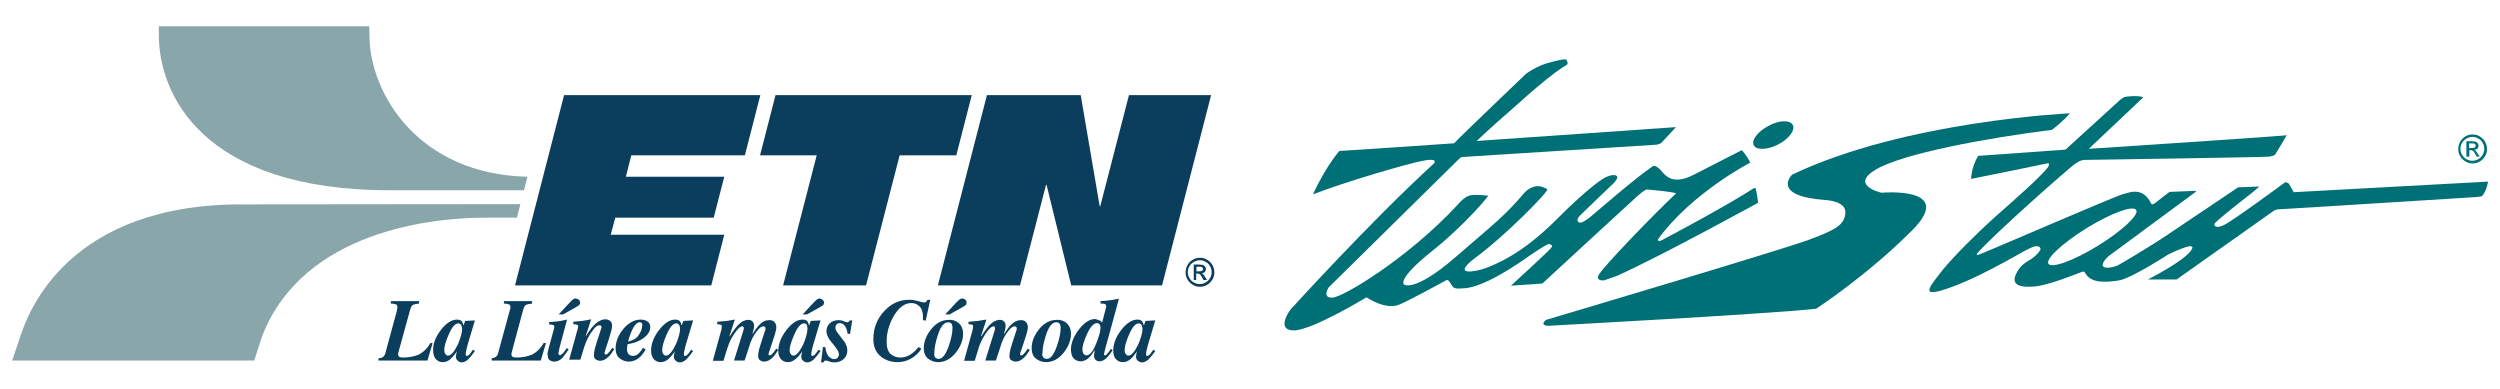
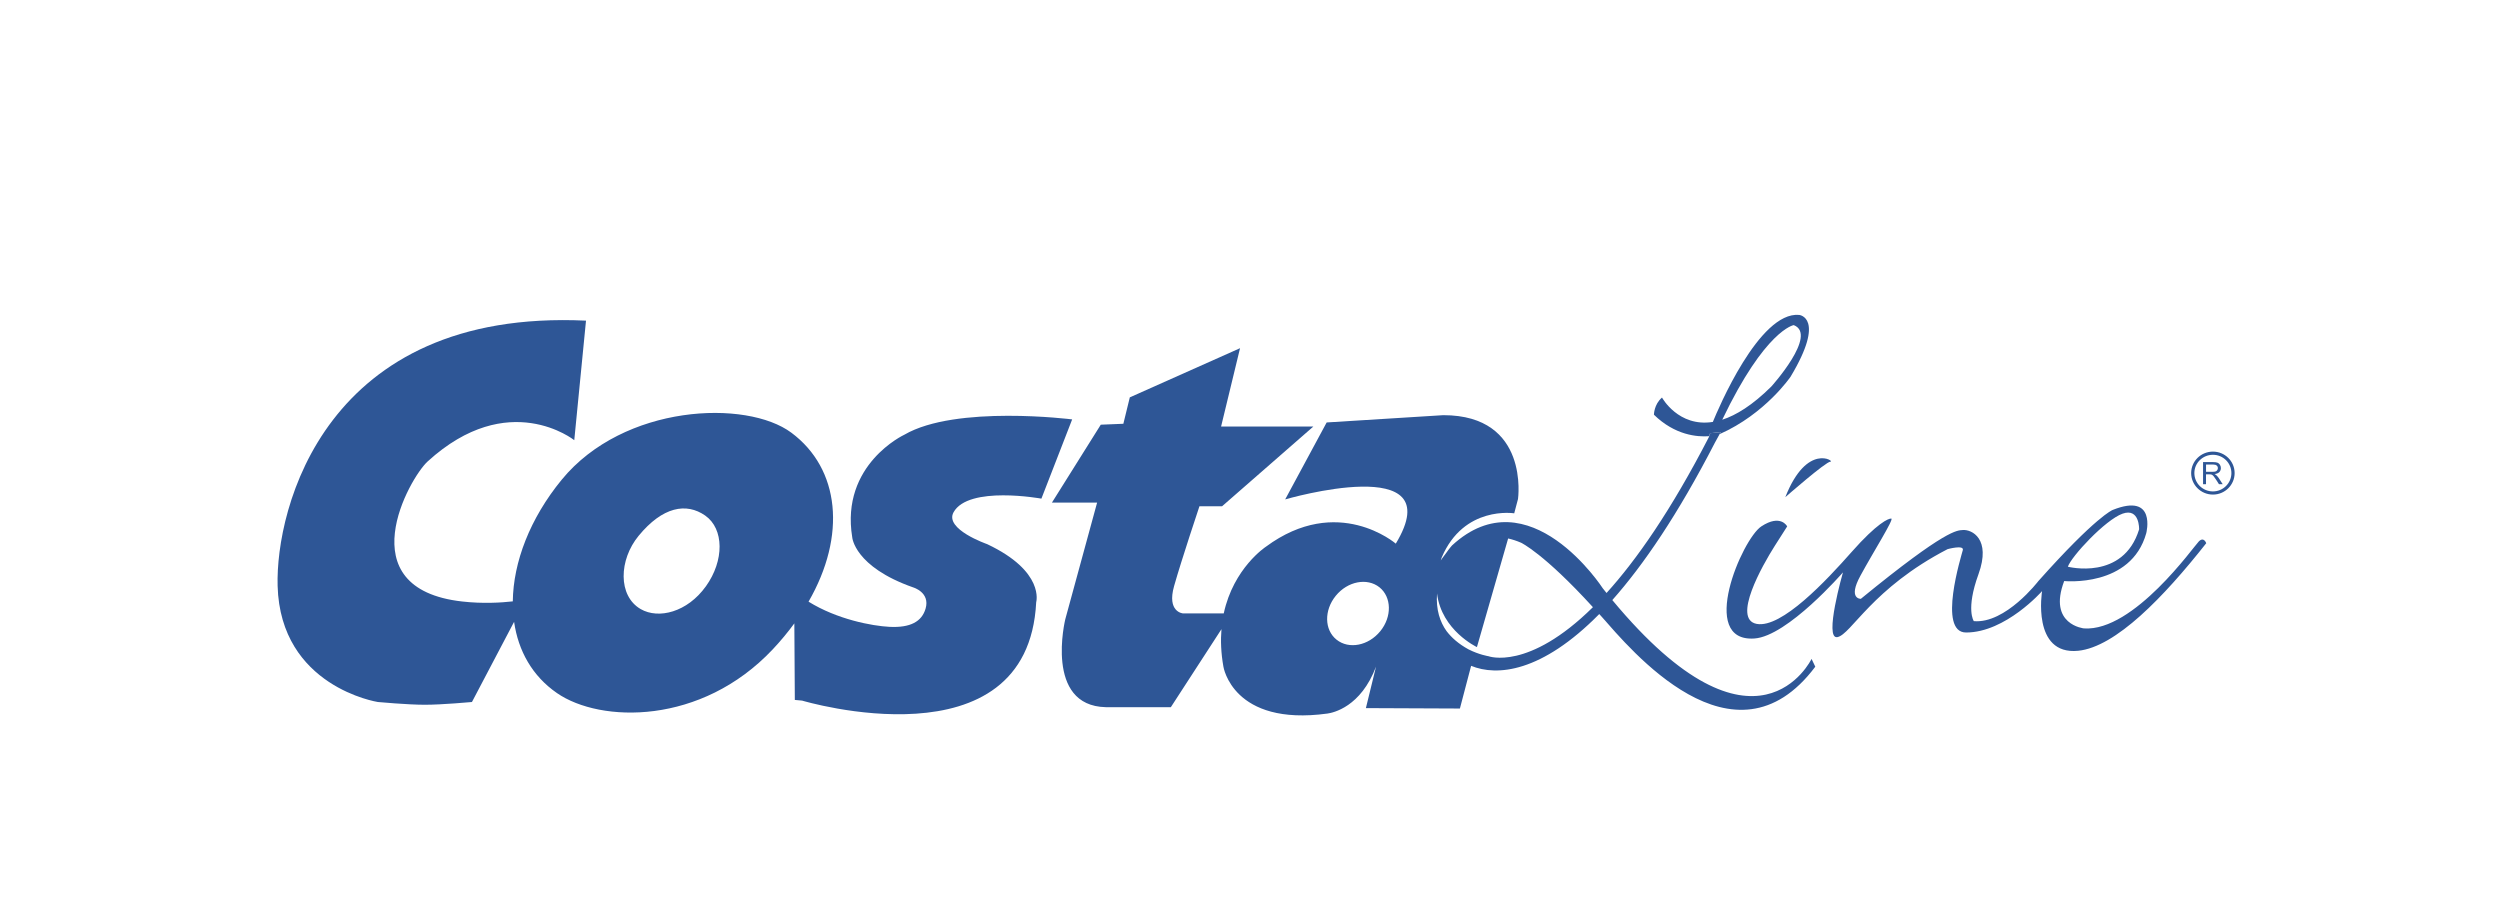
- <svg xmlns="http://www.w3.org/2000/svg" version="1.1" id="Capa_1" x="0px" y="0px" viewBox="0 0 922.3 143.4" style="enable-background:new 0 0 922.3 143.4;" xml:space="preserve">
-   <style type="text/css">
- 	.st0{fill-rule:evenodd;clip-rule:evenodd;fill:#0B3D5C;}
- 	.st1{fill:#0B3D5C;}
- 	.st2{fill:#89A6AB;}
- 	.st3{fill-rule:evenodd;clip-rule:evenodd;fill:#007077;}
- 	.st4{fill:#007077;}
- </style>
-   <g>
-     <g>
-       <path class="st0" d="M139.7,132.2c0.8-0.1,1.4-0.3,1.7-0.6c0.4-0.3,0.7-0.9,0.9-1.8l4-14.7c0.1-0.4,0.2-0.8,0.2-1    c0.1-0.3,0.1-0.5,0.1-0.8c0-0.6-0.2-0.9-0.5-1c-0.3-0.1-0.9-0.3-1.9-0.3v-0.9h10.4v0.9c-1.2,0.1-1.9,0.3-2.3,0.5    c-0.4,0.2-0.7,0.8-1,1.8l-4.3,15.6c0,0.2-0.1,0.3-0.1,0.5c0,0.2,0,0.3,0,0.5c0,0.4,0.2,0.6,0.5,0.8c0.3,0.1,0.8,0.2,1.3,0.2    c2.2,0,4.2-0.4,5.8-1.1c1.6-0.8,3.1-2.2,4.3-4.3l0.8,0.1l-1.9,6.4h-18.1V132.2z" />
-       <path class="st0" d="M170.2,120c-0.2-0.5-0.6-0.7-1.1-0.7c-1.2,0-2.4,1.4-3.6,4.2c-1.1,2.5-1.6,4.4-1.6,5.7c0,0.5,0.1,1,0.4,1.4    c0.3,0.4,0.6,0.6,1,0.6c1.1,0,2.3-1.4,3.7-4.3c1-2.4,1.5-4.3,1.5-5.8C170.4,120.6,170.3,120.3,170.2,120 M162.6,121.8    c2-2.6,4-3.9,6-3.9c0.8,0,1.4,0.2,1.8,0.7c0.2,0.3,0.4,0.8,0.6,1.5l0.6-1.7l3.6-0.2l-2.3,7.7c-0.3,1.1-0.6,1.9-0.7,2.5    c-0.3,1.1-0.4,1.9-0.4,2.4c0,0.2,0,0.3,0.1,0.4c0.1,0.1,0.2,0.1,0.3,0.1c0.2,0,0.4-0.1,0.6-0.2c0.2-0.1,0.4-0.4,0.6-0.6    c0.1-0.1,0.3-0.3,0.5-0.7c0.2-0.3,0.5-0.6,0.6-0.8l0.7,0.5c-0.9,1.3-1.7,2.3-2.5,3.1c-0.8,0.7-1.6,1.1-2.4,1.1    c-0.5,0-1-0.2-1.4-0.6c-0.5-0.4-0.7-0.9-0.7-1.6c0-0.3,0.1-1,0.4-2c0,0,0,0-0.1,0.2c-0.1,0.2-0.3,0.5-0.6,0.8    c-0.6,0.9-1.3,1.6-2,2.2c-0.8,0.6-1.6,0.9-2.6,0.9c-0.9,0-1.7-0.3-2.4-1c-0.7-0.7-1.1-1.8-1.1-3.3    C159.7,126.8,160.7,124.3,162.6,121.8" />
-       <path class="st0" d="M181.3,132.2c0.8-0.1,1.3-0.3,1.7-0.6c0.4-0.3,0.7-0.9,0.9-1.8l4-14.7c0.1-0.4,0.2-0.8,0.3-1    c0.1-0.3,0.1-0.5,0.1-0.8c0-0.6-0.2-0.9-0.5-1c-0.3-0.1-1-0.3-1.9-0.3v-0.9h10.4v0.9c-1.1,0.1-1.9,0.3-2.3,0.5    c-0.4,0.2-0.7,0.8-1,1.8l-4.2,15.6c0,0.2-0.1,0.3-0.1,0.5c0,0.2,0,0.3,0,0.5c0,0.4,0.2,0.6,0.5,0.8c0.3,0.1,0.8,0.2,1.3,0.2    c2.2,0,4.2-0.4,5.8-1.1c1.6-0.8,3.1-2.2,4.3-4.3l0.8,0.1l-1.9,6.4h-18.1V132.2z" />
-       <path class="st0" d="M202.1,129.8c0.1-0.3,0.2-0.8,0.3-1.3l2-7.3c0-0.1,0-0.2,0.1-0.3c0-0.1,0-0.2,0-0.2c0-0.4-0.1-0.7-0.4-0.8    c-0.3-0.1-0.8-0.2-1.5-0.2v-0.9c0.6,0,1.5-0.1,2.7-0.2c1.2-0.1,2-0.3,2.5-0.4l1.4-0.3l-2.5,9.3c-0.2,0.8-0.4,1.3-0.4,1.7    c-0.2,0.8-0.3,1.3-0.3,1.5c0,0.2,0.1,0.4,0.2,0.5c0.1,0.1,0.2,0.1,0.4,0.1c0.3,0,0.7-0.3,1.2-0.8c0.5-0.6,0.9-1.2,1.3-1.8l0.7,0.5    c-1.1,1.6-1.9,2.6-2.4,3.2c-0.9,0.9-1.9,1.3-3,1.3c-0.6,0-1.1-0.2-1.6-0.5c-0.5-0.4-0.7-0.9-0.7-1.7    C201.9,130.8,202,130.4,202.1,129.8 M213.6,110.6c0.3,0.3,0.4,0.7,0.4,1.1c0,0.3-0.1,0.6-0.3,0.8c-0.2,0.2-0.5,0.4-1,0.7l-5,2.8    h-1.6l4-4.3c0.6-0.7,1.2-1.2,1.5-1.4c0.2-0.1,0.5-0.2,0.7-0.2C212.9,110.2,213.3,110.4,213.6,110.6" />
-       <path class="st0" d="M209.9,133l2.9-10.5c0.1-0.4,0.2-0.8,0.3-1c0.1-0.5,0.2-0.8,0.2-1c0-0.4-0.1-0.6-0.4-0.7    c-0.2-0.1-0.7-0.2-1.4-0.2v-0.9c1.4-0.1,2.4-0.2,3.2-0.3c0.8-0.1,1.9-0.3,3.4-0.6l-2,6.1l0.1,0c0,0.1,0.3-0.4,1-1.5    c0.7-1,1.4-1.9,2-2.5c0.6-0.6,1.3-1.2,2-1.5c0.7-0.4,1.4-0.6,2.1-0.6c0.7,0,1.3,0.2,1.8,0.6c0.5,0.4,0.7,1,0.7,1.9    c0,0.8-0.5,2.7-1.4,5.5c-1,2.8-1.4,4.3-1.4,4.5c0,0.2,0.1,0.3,0.2,0.4c0.1,0.1,0.2,0.1,0.4,0.1c0.3,0,0.7-0.4,1.3-1.1    c0.3-0.4,0.6-0.9,1-1.4l0.7,0.5c-0.8,1.3-1.5,2.3-2.1,2.8c-1,1-2,1.5-3.1,1.5c-0.6,0-1.1-0.2-1.6-0.5c-0.5-0.3-0.7-0.9-0.7-1.6    c0-0.5,0.1-1.2,0.3-2.1c0.2-0.9,0.5-1.8,0.8-2.8l1.6-4.9c0-0.1,0.1-0.2,0.1-0.3c0-0.1,0-0.2,0-0.3c0-0.2-0.1-0.4-0.3-0.5    c-0.2-0.1-0.3-0.1-0.5-0.1c-0.7,0-1.4,0.5-2.2,1.6c-0.8,1-1.5,2.1-2,3.1c-0.6,1.1-1,2.3-1.4,3.4c-0.4,1.2-0.8,2.7-1.4,4.6H209.9z" />
-       <path class="st0" d="M236.8,119.3c-0.1-0.3-0.4-0.4-0.8-0.4c-0.8,0-1.5,0.6-2.3,1.9c-0.7,1.2-1.4,3-2,5.2c1.9-0.4,3.2-1.2,4-2.5    c0.8-1.2,1.2-2.3,1.2-3.2C237,119.9,237,119.6,236.8,119.3 M230,121.3c2-2.3,4.1-3.4,6.4-3.4c1,0,1.9,0.3,2.5,0.7    c0.7,0.5,1,1.2,1,2.1c0,1.4-0.8,2.7-2.3,3.9c-1.6,1.2-3.6,2-6.1,2.4c-0.1,0.3-0.1,0.6-0.1,0.9c0,0.3-0.1,0.5-0.1,0.7    c0,0.7,0.1,1.2,0.3,1.6c0.3,0.7,1,1.1,2,1.1c0.8,0,1.6-0.4,2.3-1.2c0.4-0.4,0.9-1,1.3-1.8l1,0.6c-0.8,1.4-1.6,2.4-2.3,3    c-1.2,1-2.5,1.5-4,1.5c-1.2,0-2.2-0.4-3.3-1.2c-1-0.8-1.5-2.1-1.5-3.8C227.2,125.9,228.1,123.6,230,121.3" />
-       <path class="st0" d="M250.6,120c-0.2-0.5-0.6-0.7-1.1-0.7c-1.2,0-2.4,1.4-3.6,4.2c-1.1,2.5-1.6,4.4-1.6,5.7c0,0.5,0.1,1,0.4,1.4    c0.3,0.4,0.6,0.6,1,0.6c1.1,0,2.3-1.4,3.7-4.3c1-2.4,1.5-4.3,1.5-5.8C250.8,120.6,250.8,120.3,250.6,120 M243.1,121.8    c2-2.6,4-3.9,6-3.9c0.8,0,1.4,0.2,1.8,0.7c0.2,0.3,0.4,0.8,0.6,1.5l0.6-1.7l3.6-0.2l-2.3,7.7c-0.3,1.1-0.6,1.9-0.7,2.5    c-0.3,1.1-0.4,1.9-0.4,2.4c0,0.2,0,0.3,0.1,0.4c0.1,0.1,0.2,0.1,0.3,0.1c0.2,0,0.4-0.1,0.6-0.2c0.2-0.1,0.4-0.4,0.6-0.6    c0.1-0.1,0.3-0.3,0.5-0.7c0.3-0.3,0.5-0.6,0.6-0.8l0.7,0.5c-0.9,1.3-1.7,2.3-2.5,3.1c-0.8,0.7-1.6,1.1-2.4,1.1    c-0.5,0-1-0.2-1.5-0.6c-0.5-0.4-0.7-0.9-0.7-1.6c0-0.3,0.1-1,0.4-2c0,0,0,0-0.1,0.2c-0.1,0.2-0.3,0.5-0.6,0.8    c-0.6,0.9-1.3,1.6-2,2.2c-0.8,0.6-1.7,0.9-2.6,0.9c-0.9,0-1.7-0.3-2.4-1c-0.7-0.7-1.1-1.8-1.1-3.3    C240.2,126.8,241.2,124.3,243.1,121.8" />
-       <path class="st0" d="M263,133l2.9-10.5c0.2-0.6,0.3-1.1,0.3-1.3c0-0.3,0.1-0.5,0.1-0.7c0-0.3-0.1-0.6-0.3-0.7    c-0.2-0.1-0.7-0.1-1.4-0.2v-0.9c1.4-0.1,2.5-0.2,3.5-0.3c0.6-0.1,1.6-0.3,3-0.5l-2,6.1l0.1,0.1c1.4-2.2,2.5-3.6,3.2-4.3    c1.2-1.2,2.4-1.8,3.7-1.8c0.6,0,1.1,0.2,1.5,0.6c0.4,0.4,0.6,0.9,0.6,1.6c0,0.5-0.1,1.1-0.3,1.8c-0.1,0.4-0.2,0.9-0.4,1.4    c1.1-1.7,2-2.9,2.7-3.6c1.1-1.2,2.3-1.7,3.6-1.7c0.8,0,1.5,0.2,1.9,0.7c0.4,0.4,0.7,1.1,0.7,1.9c0,0.5-0.1,1.1-0.3,1.8    c0,0.1-0.1,0.5-0.3,1.1l-1.7,5.2c-0.1,0.4-0.3,0.7-0.4,1.1c-0.1,0.4-0.2,0.7-0.2,0.8c0,0.1,0.1,0.3,0.2,0.3    c0.1,0.1,0.2,0.1,0.4,0.1c0.3,0,0.7-0.4,1.3-1.1c0.3-0.4,0.6-0.9,1-1.4l0.7,0.5c-0.8,1.3-1.5,2.3-2.1,2.8c-1,1-2,1.5-3.1,1.5    c-0.5,0-1.1-0.2-1.5-0.5c-0.5-0.3-0.7-0.8-0.7-1.6c0-0.6,0.1-1.5,0.4-2.6c0.2-0.7,0.4-1.4,0.7-2.3l1.6-4.9c0-0.1,0-0.2,0-0.2    c0-0.1,0-0.2,0-0.2c0-0.2-0.1-0.4-0.2-0.5c-0.1-0.1-0.3-0.2-0.6-0.2c-0.7,0-1.5,0.6-2.3,1.7c-0.9,1.1-1.6,2.3-2.1,3.5    c-0.2,0.4-0.4,1-0.6,1.6c-0.2,0.6-0.8,2.6-1.9,5.8h-3.9l3.3-10.6c0.1-0.3,0.2-0.5,0.2-0.7c0.1-0.2,0.1-0.4,0.1-0.6    c0-0.3-0.1-0.5-0.2-0.6c-0.1-0.1-0.3-0.1-0.4-0.1c-0.5,0-1.2,0.5-2,1.5c-0.8,1-1.6,2.2-2.4,3.8c-0.4,0.8-0.8,2-1.3,3.5    c-0.3,0.9-0.7,2.2-1.2,3.9H263z" />
-       <path class="st0" d="M297.7,120c-0.2-0.5-0.6-0.7-1.1-0.7c-1.2,0-2.4,1.4-3.6,4.2c-1.1,2.5-1.7,4.4-1.7,5.7c0,0.5,0.1,1,0.4,1.4    c0.3,0.4,0.6,0.6,1,0.6c1.1,0,2.3-1.4,3.7-4.3c1-2.4,1.5-4.3,1.5-5.8C297.8,120.6,297.8,120.3,297.7,120 M290.1,121.8    c2-2.6,4-3.9,6-3.9c0.8,0,1.4,0.2,1.8,0.7c0.2,0.3,0.4,0.8,0.6,1.5l0.6-1.7l3.6-0.2l-2.3,7.7c-0.3,1.1-0.6,1.9-0.7,2.5    c-0.3,1.1-0.4,1.9-0.4,2.4c0,0.2,0,0.3,0.1,0.4c0.1,0.1,0.2,0.1,0.3,0.1c0.2,0,0.4-0.1,0.6-0.2c0.2-0.1,0.4-0.4,0.6-0.6    c0.1-0.1,0.3-0.3,0.5-0.7c0.3-0.3,0.5-0.6,0.6-0.8l0.7,0.5c-0.9,1.3-1.7,2.3-2.5,3.1c-0.8,0.7-1.6,1.1-2.4,1.1    c-0.5,0-1-0.2-1.5-0.6c-0.5-0.4-0.7-0.9-0.7-1.6c0-0.3,0.1-1,0.4-2c0,0,0,0-0.1,0.2c-0.1,0.2-0.3,0.5-0.6,0.8    c-0.6,0.9-1.3,1.6-2.1,2.2c-0.8,0.6-1.6,0.9-2.6,0.9c-0.9,0-1.7-0.3-2.4-1c-0.7-0.7-1.1-1.8-1.1-3.3    C287.2,126.8,288.2,124.3,290.1,121.8 M303.5,110.6c0.3,0.3,0.5,0.7,0.5,1.1c0,0.3-0.1,0.6-0.3,0.8c-0.2,0.2-0.5,0.4-1,0.7l-5,2.8    h-1.6l4-4.3c0.7-0.7,1.2-1.2,1.6-1.4c0.2-0.1,0.5-0.2,0.7-0.2C302.8,110.2,303.2,110.4,303.5,110.6" />
-       <path class="st0" d="M303.6,128l0.9,0.1c0.2,1.6,0.6,2.7,1.2,3.4c0.7,0.6,1.3,1,2,1c0.6,0,1-0.2,1.3-0.5c0.3-0.4,0.5-0.8,0.5-1.2    c0-0.4-0.1-0.9-0.4-1.4c-0.3-0.5-0.6-1-1-1.5l-1.2-1.5c-0.5-0.6-1-1.2-1.4-2c-0.4-0.8-0.6-1.5-0.6-2.3c0-1.1,0.4-2,1.2-2.8    c0.8-0.8,1.9-1.2,3.3-1.2c0.6,0,1.2,0.1,1.8,0.4c0.6,0.2,1.1,0.4,1.3,0.4c0.3,0,0.5-0.1,0.6-0.2c0.1-0.1,0.3-0.3,0.4-0.5h0.9    l-0.8,5l-0.9-0.1c-0.2-1.4-0.6-2.4-1.1-3c-0.5-0.6-1.1-0.9-1.7-0.9c-0.6,0-1.1,0.2-1.3,0.5c-0.3,0.4-0.4,0.8-0.4,1.2    c0,0.4,0.1,0.8,0.3,1.1c0.2,0.4,0.6,0.9,1.2,1.7l1.6,2.1c0.4,0.4,0.7,1,0.9,1.6c0.3,0.6,0.4,1.3,0.4,1.9c0,1.3-0.5,2.4-1.4,3.2    c-0.9,0.8-2.1,1.2-3.5,1.2c-0.6,0-1.2-0.1-1.8-0.4c-0.7-0.2-1-0.3-1.2-0.3c-0.3,0-0.5,0.1-0.6,0.2c-0.1,0.1-0.2,0.3-0.3,0.5h-0.9    L303.6,128z" />
-       <path class="st0" d="M338.7,111.1c1.2,0.3,1.9,0.5,2.2,0.5c0.3,0,0.6-0.1,0.8-0.3c0.2-0.2,0.3-0.4,0.5-0.7h1l-1.7,7.7l-1-0.2    c0-0.5,0-0.7,0-0.8c0-0.1,0-0.2,0-0.4c0-1.7-0.4-3-1.2-3.8c-0.8-0.8-1.8-1.3-3.1-1.3c-2.5,0-4.7,1.7-6.6,5c-1.7,3-2.5,6.1-2.5,9.2    c0,2.3,0.5,3.8,1.6,4.7c1,0.8,2.2,1.2,3.4,1.2c1.6,0,3.1-0.5,4.5-1.6c0.8-0.6,1.5-1.3,2.3-2.3l1,0.7c-1.1,1.7-2.5,2.9-4,3.7    c-1.5,0.8-3.1,1.2-4.7,1.2c-2.6,0-4.8-0.8-6.5-2.3c-1.7-1.5-2.5-3.6-2.5-6.2c0-3.9,1.3-7.4,3.9-10.2c2.6-2.9,5.7-4.3,9.3-4.3    C336.4,110.6,337.5,110.7,338.7,111.1" />
-       <path class="st0" d="M353,118.7c1.5,0.9,2.3,2.4,2.3,4.5c0,2.3-0.9,4.6-2.6,6.8c-1.9,2.4-4.1,3.6-6.6,3.6c-1.3,0-2.5-0.4-3.6-1.2    c-1.1-0.8-1.7-2.1-1.7-4c0-2.3,0.9-4.6,2.6-6.8c1.9-2.4,4.1-3.6,6.7-3.6C351.1,117.9,352.1,118.2,353,118.7 M344.8,131.5    c0.3,0.6,0.8,0.9,1.5,0.9c1.4,0,2.6-1.6,3.7-4.7c0.9-2.6,1.4-4.9,1.4-6.8c0-0.5-0.1-0.9-0.2-1.2c-0.2-0.5-0.7-0.8-1.4-0.8    c-1.6,0-2.9,1.7-3.9,5c-0.8,2.5-1.2,4.6-1.2,6.3C344.6,130.8,344.7,131.2,344.8,131.5 M356.2,110.6c0.3,0.3,0.4,0.7,0.4,1.1    c0,0.3-0.1,0.6-0.3,0.8c-0.2,0.2-0.5,0.4-1,0.7l-5,2.8h-1.6l4-4.3c0.7-0.7,1.2-1.2,1.6-1.4c0.2-0.1,0.5-0.2,0.7-0.2    C355.6,110.2,355.9,110.4,356.2,110.6" />
-       <path class="st0" d="M355.7,133l2.9-10.5c0.2-0.6,0.3-1.1,0.3-1.3c0-0.3,0.1-0.5,0.1-0.7c0-0.3-0.1-0.6-0.3-0.7    c-0.2-0.1-0.7-0.1-1.4-0.2v-0.9c1.4-0.1,2.5-0.2,3.5-0.3c0.6-0.1,1.6-0.3,3.1-0.5l-2,6.1l0.1,0.1c1.4-2.2,2.5-3.6,3.2-4.3    c1.2-1.2,2.4-1.8,3.7-1.8c0.6,0,1.1,0.2,1.5,0.6c0.4,0.4,0.6,0.9,0.6,1.6c0,0.5-0.1,1.1-0.3,1.8c-0.1,0.4-0.3,0.9-0.4,1.4    c1.1-1.7,2-2.9,2.7-3.6c1.2-1.2,2.4-1.7,3.6-1.7c0.8,0,1.5,0.2,1.9,0.7c0.4,0.4,0.7,1.1,0.7,1.9c0,0.5-0.1,1.1-0.3,1.8    c0,0.1-0.1,0.5-0.3,1.1l-1.7,5.2c-0.1,0.4-0.3,0.7-0.4,1.1c-0.1,0.4-0.2,0.7-0.2,0.8c0,0.1,0.1,0.3,0.2,0.3    c0.1,0.1,0.2,0.1,0.4,0.1c0.3,0,0.7-0.4,1.3-1.1c0.3-0.4,0.6-0.9,1-1.4l0.7,0.5c-0.8,1.3-1.5,2.3-2.1,2.8c-1,1-2,1.5-3.1,1.5    c-0.5,0-1.1-0.2-1.6-0.5c-0.5-0.3-0.7-0.8-0.7-1.6c0-0.6,0.1-1.5,0.4-2.6c0.2-0.7,0.4-1.4,0.7-2.3l1.6-4.9c0-0.1,0-0.2,0-0.2    c0-0.1,0-0.2,0-0.2c0-0.2-0.1-0.4-0.2-0.5c-0.1-0.1-0.3-0.2-0.6-0.2c-0.7,0-1.5,0.6-2.3,1.7c-0.9,1.1-1.6,2.3-2.1,3.5    c-0.2,0.4-0.4,1-0.6,1.6c-0.2,0.6-0.8,2.6-1.9,5.8h-3.9l3.3-10.6c0.1-0.3,0.2-0.5,0.2-0.7c0.1-0.2,0.1-0.4,0.1-0.6    c0-0.3-0.1-0.5-0.2-0.6c-0.1-0.1-0.3-0.1-0.4-0.1c-0.5,0-1.2,0.5-2,1.5c-0.8,1-1.6,2.2-2.4,3.8c-0.4,0.8-0.9,2-1.3,3.5    c-0.3,0.9-0.7,2.2-1.2,3.9H355.7z" />
-       <path class="st0" d="M392.8,118.7c1.5,0.9,2.3,2.4,2.3,4.5c0,2.3-0.9,4.6-2.6,6.8c-1.9,2.4-4.1,3.6-6.6,3.6    c-1.3,0-2.5-0.4-3.6-1.2c-1.1-0.8-1.7-2.1-1.7-4c0-2.3,0.9-4.6,2.6-6.8c1.9-2.4,4.2-3.6,6.7-3.6    C390.9,117.9,391.9,118.2,392.8,118.7 M384.7,131.5c0.3,0.6,0.8,0.9,1.5,0.9c1.4,0,2.6-1.6,3.7-4.7c0.9-2.6,1.4-4.9,1.4-6.8    c0-0.5-0.1-0.9-0.2-1.2c-0.3-0.5-0.7-0.8-1.4-0.8c-1.6,0-2.9,1.7-3.9,5c-0.8,2.5-1.2,4.6-1.2,6.3    C384.4,130.8,384.5,131.2,384.7,131.5" />
-       <path class="st0" d="M399.8,130.6c0.3,0.3,0.6,0.5,1,0.5c1.3,0,2.5-1.5,3.7-4.6c1-2.5,1.5-4.4,1.5-5.6c0-0.4-0.1-0.7-0.2-1    c-0.2-0.5-0.6-0.7-1.1-0.7c-1.2,0-2.5,1.4-3.7,4.1c-1.1,2.4-1.7,4.4-1.7,5.8C399.4,129.7,399.5,130.2,399.8,130.6 M405.8,118.3    c0.3,0.1,0.5,0.4,0.8,0.7l1.4-5.4c0-0.1,0.1-0.2,0.1-0.3c0-0.1,0-0.2,0-0.3c0-0.4-0.1-0.6-0.4-0.8c-0.2-0.1-0.6-0.2-1-0.2h-0.7    v-0.9l1.4-0.1c1.1-0.1,2-0.2,2.5-0.3c0.6-0.1,1.6-0.3,2.9-0.5l-3.6,13.2c-0.3,1-0.7,2.5-1.2,4.3c-0.5,1.8-0.7,2.8-0.7,3    c0,0.2,0,0.3,0.1,0.3c0.1,0.1,0.2,0.1,0.3,0.1c0.3,0,0.6-0.3,1-0.8c0.4-0.5,0.8-1.1,1.1-1.6l0.7,0.5c-0.9,1.3-1.6,2.2-2.1,2.7    c-1,1-1.9,1.4-2.8,1.4c-0.5,0-0.9-0.1-1.2-0.4c-0.5-0.3-0.8-0.9-0.8-1.8c0-0.1,0-0.4,0.1-0.7c0.1-0.4,0.1-0.8,0.2-1.3    c-0.8,1.3-1.5,2.2-2,2.7c-1,1-2.1,1.5-3.3,1.5c-1,0-1.8-0.4-2.5-1.1c-0.7-0.7-1-1.9-1-3.3c0-2.3,1-4.8,2.9-7.3c2-2.6,4-3.9,6-3.9    C404.8,117.9,405.3,118,405.8,118.3" />
-       <path class="st0" d="M421.2,120c-0.2-0.5-0.6-0.7-1.1-0.7c-1.2,0-2.4,1.4-3.6,4.2c-1.1,2.5-1.6,4.4-1.6,5.7c0,0.5,0.1,1,0.4,1.4    c0.3,0.4,0.6,0.6,1,0.6c1.1,0,2.3-1.4,3.7-4.3c1-2.4,1.5-4.3,1.5-5.8C421.3,120.6,421.3,120.3,421.2,120 M413.6,121.8    c2-2.6,4-3.9,6-3.9c0.8,0,1.4,0.2,1.8,0.7c0.2,0.3,0.4,0.8,0.6,1.5l0.6-1.7l3.6-0.2l-2.3,7.7c-0.3,1.1-0.6,1.9-0.7,2.5    c-0.3,1.1-0.4,1.9-0.4,2.4c0,0.2,0,0.3,0.1,0.4c0.1,0.1,0.2,0.1,0.3,0.1c0.2,0,0.4-0.1,0.6-0.2c0.2-0.1,0.4-0.4,0.6-0.6    c0.1-0.1,0.3-0.3,0.5-0.7c0.3-0.3,0.5-0.6,0.6-0.8l0.7,0.5c-0.9,1.3-1.7,2.3-2.5,3.1c-0.8,0.7-1.6,1.1-2.4,1.1    c-0.5,0-1-0.2-1.5-0.6c-0.5-0.4-0.7-0.9-0.7-1.6c0-0.3,0.1-1,0.4-2c0,0,0,0-0.1,0.2c-0.1,0.2-0.3,0.5-0.6,0.8    c-0.6,0.9-1.2,1.6-2,2.2c-0.8,0.6-1.6,0.9-2.6,0.9c-0.9,0-1.7-0.3-2.4-1c-0.8-0.7-1.1-1.8-1.1-3.3    C410.7,126.8,411.7,124.3,413.6,121.8" />
-       <polygon class="st1" points="208.1,35.1 280.5,35.1 274.8,57.3 232.9,57.3 230.9,65.2 267.2,65.2 263.3,80.3 227,80.3 225.3,86.6     267.2,86.6 262.4,105.3 190,105.3   " />
-       <polygon class="st1" points="301.3,57.3 280.4,57.3 286.1,35.1 358.5,35.1 352.8,57.3 331.9,57.3 319.5,105.3 288.9,105.3   " />
-       <polygon class="st1" points="364.1,35.1 398.7,35.1 405.7,76.1 405.9,76.1 416.5,35.1 446.8,35.1 428.7,105.3 395.2,105.3     386.1,68.2 385.9,68.2 376.3,105.3 346,105.3   " />
-       <path class="st2" d="M192,75.3l-1.3,5l-10.4,0c-20.9-0.2-68.1,4.9-83.4,43.2c-0.5,1.4-2.8,8.5-3.1,9.5l-89.3,0    c0.1-0.2,3.1-9.3,3.2-9.5c2.8-8.1,17.3-48.8,83.2-48.1L192,75.3z" />
-       <path class="st2" d="M58.6,9.7l77.6,0c0-0.1,0.1,2.5,0.1,3.4c0.1,21.5,18.1,51.2,58.3,52.1l-1.3,5H144c-70.2,0-85.3-36.2-85.4-57    C58.6,13.1,58.6,11.8,58.6,9.7" />
-       <path class="st1" d="M442.7,95.1c0.9,0,1.8,0.2,2.6,0.7c0.8,0.5,1.5,1.1,2,2c0.5,0.9,0.7,1.7,0.7,2.7c0,0.9-0.2,1.8-0.7,2.6    c-0.5,0.8-1.1,1.5-2,2c-0.8,0.5-1.7,0.7-2.6,0.7c-0.9,0-1.8-0.2-2.6-0.7c-0.8-0.5-1.5-1.1-2-2c-0.5-0.8-0.7-1.7-0.7-2.6    c0-0.9,0.2-1.8,0.7-2.7c0.5-0.9,1.1-1.5,2-2C440.9,95.3,441.8,95.1,442.7,95.1 M442.7,96c-0.7,0-1.5,0.2-2.2,0.6    c-0.7,0.4-1.3,0.9-1.7,1.6c-0.4,0.7-0.6,1.5-0.6,2.2c0,0.8,0.2,1.5,0.6,2.2c0.4,0.7,0.9,1.2,1.6,1.6c0.7,0.4,1.4,0.6,2.2,0.6    c0.8,0,1.5-0.2,2.2-0.6c0.7-0.4,1.2-0.9,1.6-1.6c0.4-0.7,0.6-1.4,0.6-2.2c0-0.8-0.2-1.5-0.6-2.2s-0.9-1.3-1.7-1.6    C444.2,96.2,443.4,96,442.7,96 M440.4,103.3v-5.7h2c0.7,0,1.2,0.1,1.5,0.2c0.3,0.1,0.5,0.3,0.7,0.6s0.3,0.5,0.3,0.8    c0,0.4-0.1,0.8-0.4,1.1c-0.3,0.3-0.7,0.5-1.2,0.5c0.2,0.1,0.4,0.2,0.5,0.3c0.2,0.2,0.5,0.6,0.8,1.1l0.7,1.1H444l-0.5-0.9    c-0.4-0.7-0.7-1.2-1-1.3c-0.2-0.1-0.4-0.2-0.7-0.2h-0.5v2.4H440.4z M441.3,100.1h1.1c0.5,0,0.9-0.1,1.1-0.2    c0.2-0.2,0.3-0.4,0.3-0.6c0-0.2,0-0.3-0.1-0.5c-0.1-0.1-0.2-0.2-0.4-0.3c-0.2-0.1-0.5-0.1-0.9-0.1h-1V100.1z" />
-     </g>
-     <g>
-       <g>
-         <path class="st3" d="M544.8,52l73.5-5.1l-5.3,5.7c0,0-0.6,0.7-2.2,0.8c-1.6,0.1-71,4.5-71,4.5s-0.4-0.2-1.3,0.5L490.2,106     c0,0-2.7,4,1.4,3.8c4-0.2,27.9-14.6,46-34.1c0,0,2.4-3,4.6-3.6c2.1-0.5,6.9,0.1,6.9,0.1s-7.8,10.1-21,20.6     c-13.1,10.5-10.1,12.2-10.1,12.2s3.9,2.9,18.8-10c14.9-12.9,18.2-15.2,25.5-23.8c0,0,2.7-3.2,6.2-2.4c0,0,1.4,0.4,2.3,1     c0.9,0.6-15.7,17.3-26,24.9c-10.3,7.6,0,5.5,3.6,4.1c3.5-1.4,12.9-4.9,25.8-17.8c12.9-12.9,17.6-15.3,17.6-15.3s2.9-1.7,4.5-0.9     c1.5,0.9-2.3,4-2.3,4l-11.2,10.8c0,0-1.4,1.5-0.6,2.2c0.7,0.7,1.7,0.4,4.3-1.6c2.6-2.1,16-13.9,23-18.7c0,0,0.7-1,2.6,0.7     c1.9,1.7,4,6.8,12.9,2.2c8.9-4.6,17.6-9,17.6-9s1.8,1.9,3.1,4.6c0,0-21.4,11-34,28.2c0,0-0.4,1.3,1.4,0.4     c1.8-0.9,25.2-13.4,33.8-19.1c0,0,0.7-0.4,0.9,0.3c0.2,0.7,0.8,4.6,0.8,5c0,0-34.9,19.2-51.9,26.9l-4.8,1.7c0,0-3.1,0.5-2.2-1.8     c0.9-2.3,20.3-22.5,28.6-30.2c0,0,0.5-0.5-10.7-1.5c0,0-0.7-0.1-3.6,2.5c-2.9,2.6-35,32.2-35,32.2l-11.6,0.8     c0,0,13.3-12.1,14.8-13.9c0,0,1.3-1.2-1-1.5c0,0-2.1,1-6.6,4.1c-4.5,3.2-17.9,12.6-25.6,12.3c0,0-2.3,0.4-3.1-0.7     c-0.8-1.1-1.5-2.7-2.2-2.4c0,0-13.3,7.3-17.3,9c-4,1.7-8.7-0.4-12.3-2.6c0,0-20.3,12.3-26.9,12.2c-6.7-0.1-1.2-7.6-1.2-7.6     s29.3-32.3,53-54c0,0,1.9-2-3.5-1.1c-5.5,0.9-29.9,8.1-41.1,12.5c0,0,4-9.2,9.7-16c0,0,36.9-2.4,41.8-2.8c0,0,0.4,0.3,1.3-0.8     c0.9-1.1,25.7-24.8,25.7-24.8s4.2-3.3,9.8-4.5c0,0,4.7-1.3,5.1-0.8c0.5,0.5,0.8,1.6,0.1,2c-0.7,0.4-5.4,3-18,14.4     C547.1,49.6,544.8,52,544.8,52" />
-         <path class="st3" d="M661.4,46.1c1,1.9-1.5,5.2-5.4,7.2c-4,2-8,2.2-9,0.3c-1-1.9,1.5-5.1,5.5-7.2     C656.3,44.3,660.4,44.2,661.4,46.1" />
-         <path class="st3" d="M571,120.2c0,0,80.6-4.3,99-6.3c0,0,19-12.4,35.4-28.9c16.4-16.4-11.3-13.9-11.3-13.9s-12-2.7-2-8.6     c10-5.9,41-11.6,64.9-14.6c0,0,4.3-3.2,6.6-6.1c0,0-60.8,2.8-102.4,22.6c0,0-8.3,7.9,12.3,9.4c0,0,7.6,0.3,7.3,4.7     c-0.3,4.4-3.4,6.2-13.3,9.9c-9.9,3.7-97.1,29.6-97.1,29.6S567.8,119.9,571,120.2" />
-         <path class="st4" d="M846.2,70.9c0,0-1.4-2.5-1.7-3c-0.3-0.5-1.4-0.7-1.4-0.7S823.7,81.5,820.5,83c-3.1,1.5-3.8,0.2-3.5-0.5     c0.3-0.7,8.5-7.3,11.8-9.8c3.3-2.5,4.7-3.9,4.7-3.9c-1.4,0.1-7.8,0.3-7.8,0.3s-19,12.8-25.9,17.4c-6.8,4.6-17.5,10.9-18.7,11.5     c-1.3,0.5-4.7,1.4-5.3,0.1c-0.6-1.3,2.1-3.6,2.1-3.6s31.7-23.4,32.1-23.7c0.4-0.3-0.1-0.4-0.1-0.4l-9.5,0.4c0,0-3.9,2.9-5.2,4     c-1.3,1.1-1.6,0.3-1.6,0.3c-3.1-6.4-8-4.1-10.6-3.4c-2.5,0.6-51.5,21.8-52.8,22.2c-1.3,0.4-0.9-0.3-0.9-0.3     c7.1-8,33.7-31.3,36-33c2.3-1.7,3.6-1.6,3.6-1.6s66.7-1,68-1.2c1.3-0.1,2.3-0.6,2.3-0.6c1.3-1.9,4.4-7.3,4.4-7.3     c-5.7,0.6-73,5-73,5l20.1-19c-1.6-0.8-6.6-0.3-7-0.1c-0.4,0.2-1.5,1-1.5,1L762,55.2l-32.2,2.3c-2.6,4.2-2.6,8.5-2.6,8.5     c5.3-1,28.4-5.8,28.4-5.8c0.6,0.1,0.1,1.2,0.1,1.2c-1.8,3-14,13.6-20.1,19c-6.1,5.5-14.8,14.1-19,19.3c-4.2,5.3-4.8,6.3-4.8,7.5     c0.1,1.2,3.9,0.1,3.9,0.1c12.7-3.6,28.9-13.7,33.1-15.7c4.2-2,4,0.5,4,0.5c-3.1,4.7-6,3.5-8.7,8.3c-2.7,4.9,1.2,5.7,6.4,5.3     c5.2-0.4,15.9-4.8,17.3-5.3c1.4-0.5,1.3,0.1,1.3,0.1c2.4,4.3,7.8,3.6,12.4,3c4.5-0.6,18.2-9.5,18.2-9.5s11.4-5.8,8.7-1.7     c-2.7,4.1-16,10.8-16,10.8H803c0,0,34.1-24.1,35.5-25.1c1.4-1,2.6-0.8,2.6-0.8s71.4-4.4,72.4-4.5c1-0.1,2.1-0.3,2.1-0.3     c1.7-1.7,2.3-5.4,2.3-5.4L846.2,70.9z M755.7,97.3c-1.1-1.8,5.3-7.7,14.2-13.2c9-5.5,17.1-8.5,18.2-6.6     c1.1,1.8-5.3,7.7-14.2,13.2C765,96.2,756.8,99.1,755.7,97.3" />
-       </g>
-       <path class="st4" d="M912.2,49.6c0.9,0,1.8,0.2,2.6,0.7c0.8,0.5,1.5,1.1,2,2c0.5,0.9,0.7,1.7,0.7,2.7c0,0.9-0.2,1.8-0.7,2.6    c-0.5,0.8-1.1,1.5-2,2c-0.8,0.5-1.7,0.7-2.6,0.7c-0.9,0-1.8-0.2-2.6-0.7c-0.8-0.5-1.5-1.1-2-2c-0.5-0.8-0.7-1.7-0.7-2.6    c0-0.9,0.2-1.8,0.7-2.7c0.5-0.8,1.1-1.5,2-2C910.4,49.8,911.3,49.6,912.2,49.6 M912.2,50.5c-0.7,0-1.5,0.2-2.2,0.6    c-0.7,0.4-1.3,0.9-1.7,1.6c-0.4,0.7-0.6,1.4-0.6,2.2c0,0.8,0.2,1.5,0.6,2.2c0.4,0.7,0.9,1.2,1.6,1.6c0.7,0.4,1.4,0.6,2.2,0.6    c0.8,0,1.5-0.2,2.2-0.6c0.7-0.4,1.2-0.9,1.6-1.6c0.4-0.7,0.6-1.4,0.6-2.2c0-0.8-0.2-1.5-0.6-2.2c-0.4-0.7-0.9-1.3-1.7-1.6    C913.7,50.7,912.9,50.5,912.2,50.5 M909.9,57.8v-5.7h2c0.7,0,1.2,0.1,1.5,0.2c0.3,0.1,0.5,0.3,0.7,0.6c0.2,0.3,0.3,0.5,0.3,0.8    c0,0.4-0.1,0.8-0.4,1.1c-0.3,0.3-0.7,0.5-1.2,0.5c0.2,0.1,0.4,0.2,0.5,0.3c0.2,0.2,0.5,0.6,0.8,1.1l0.7,1.1h-1.1l-0.5-0.9    c-0.4-0.7-0.7-1.2-1-1.3c-0.2-0.1-0.4-0.2-0.7-0.2h-0.5v2.4H909.9z M910.8,54.6h1.1c0.5,0,0.9-0.1,1.1-0.2    c0.2-0.2,0.3-0.4,0.3-0.6c0-0.2,0-0.3-0.1-0.5c-0.1-0.1-0.2-0.2-0.4-0.3c-0.2-0.1-0.5-0.1-0.9-0.1h-1V54.6z" />
-     </g>
-   </g>
+ <svg xmlns="http://www.w3.org/2000/svg" id="Layer_1" data-name="Layer 1" viewBox="0 0 1366 495">
+   <defs>
+     <style>
+       .cls-1 {
+         fill: #2e5696;
+       }
+     </style>
+   </defs>
+   <path class="cls-1" d="M569.02,272.46l16.81-43.3s-63.55-8.04-91.69,8.37c0,0-35,16.21-28.48,56.05,0,0,1.13,16.07,33.26,27.36,0,0,9.45,2.68,6.81,11.65-2.08,7.07-8.33,10.48-19.66,9.92-9.64-.49-28.67-4.08-44.28-13.76,20.78-36.06,17.16-72.55-9.37-92.31-24.56-18.3-91.57-15.65-125.49,25.66-17.35,21.15-26.48,45.05-26.74,66.49-6.4.72-16.47,1.34-27.63.07-63.09-7.07-28.73-67.6-18.9-76.52,44.21-40.34,80.12-11.62,80.12-11.62l6.41-65.32c-142.81-6.74-169.66,103.06-168.5,144.89,1.5,55.25,54.78,63.49,54.78,63.49,0,0,16.25,1.5,25.69,1.5s25.71-1.5,25.71-1.5l23.03-43.81c2.27,15.84,9.96,29.64,23.43,38.93,23.8,16.44,78.81,17.61,117.87-23.87,4.4-4.67,8.32-9.42,11.83-14.22l.26,41.83,3.98.37s123.35,36.99,127.91-53.77c0,0,4.89-16.79-26.84-31.74,0,0-23.41-8.12-18.33-17.37,8.13-14.77,47.99-7.48,47.99-7.48ZM385.69,320.37c-10.12,14.14-25.83,18.09-35.63,12.43-12.54-7.27-11.9-26.95-1.11-40.04,13.11-15.93,26.04-18.26,36.37-11.06,10.34,7.26,10.5,24.57.37,38.68Z" />
+   <path class="cls-1" d="M978.39,205.81c19.4-32.37,4.66-33.74,4.66-33.74-21.84-1.97-44.41,51.78-47.15,58.47-18.84,3.01-27.78-13.32-27.78-13.32-4.41,3.78-4.41,9.38-4.41,9.38,11.49,11.22,23.61,12.22,30.18,11.74l.47-1.62,5.89-.65-.66,1.14c24.96-11.02,38.8-31.39,38.8-31.39ZM980.08,177.63c13.43,5.21-12.26,33.6-12.26,33.6-10.32,10.24-19.23,15.66-26.78,18.11,23.52-49.17,39.04-51.7,39.04-51.7Z" />
+   <path class="cls-1" d="M991.87,364.28l-2.03-4.26s-30.15,62.7-108.87-32.14c16.95-19.1,35.8-46.69,56.06-86.01l2.56-4.67.66-1.14-5.89.65-.47,1.62-.07.34c-20.79,40.32-39.66,67.3-56.01,85.34-.68-.88-1.37-1.66-2.05-2.56,0,0-40.29-62.24-82.37-23.42,0,0-1.45,1.57-3.35,4.32-1.85,2.31-2.81,3.91-2.81,3.91l.5-1.6c12.08-28.6,39.64-24.18,39.64-24.18l2.07-7.83s6.52-45.8-40.82-45.8l-63.73,3.98-22.67,42.05s91.17-26.65,60.44,24.17c0,0-31.73-27.4-71.03,1.72,0,0-17.62,11.53-22.97,36.38h-22.37s-8.81-.75-4.76-14.94c4.01-14.21,13.84-43.58,13.84-43.58h12.36l49.87-43.56h-50.4l10.36-42.82-60.23,26.87-3.53,14.43-12.33.5-26.7,42.58h24.69l-17.39,63.74s-11.58,47.31,22.17,48.03h35.51l27.66-42.63c-.51,6.16-.28,12.97,1.06,20.48,0,0,5.04,32.72,56.81,25.64,3.2-.45,18.26-3.6,26.58-25.64l-5.54,22.66,51.37.23,6.13-23.33c14,5.77,38.4,3.8,70.01-28.29.51.54.96,1.01,1.46,1.6,14.94,16.86,72.03,86.64,116.61,27.13ZM754.16,344.92c-6.48,7.93-17.15,9.99-23.87,4.59-6.71-5.35-6.87-16.09-.41-23.99,6.47-7.94,17.13-9.95,23.85-4.63,6.7,5.39,6.89,16.13.44,24.03ZM813.26,358.55s-5.05-.79-10.87-3.74c-5.45-2.98-9.3-6.43-11.99-9.97-3.55-4.96-5.86-11.63-5.21-20.59,2.46,20.25,21.8,29.32,21.8,29.32l17.06-59.35c2.26.52,4.62,1.26,7.1,2.34,0,0,12.4,5.8,39.22,35.2-35.44,35.03-57.12,26.78-57.12,26.78Z" />
+   <path class="cls-1" d="M975.49,271.66s22.16-19.43,24.7-19.43-12.85-10.72-24.7,19.43Z" />
+   <path class="cls-1" d="M1201.45,295.82c-2.78,2.74-35.53,49.31-62.74,47.55,0,0-19.89-1.99-10.84-25.89,0,0,36.53,3.75,44.85-26.16,0,0,5.8-22.39-18.39-12.67,0,0-9.05,3.46-40.55,38.83,0,0-17.89,23.42-35.28,21.91,0,0-4.51-6.25,2.54-25.64,7.04-19.41-3.73-24.55-8.56-24.14-3.04.24-8.84-.77-55.71,37.59,0,0-7.28.25-.22-12.66,7.05-12.99,18.4-30.9,16.87-31.19-1.48-.19-7.8,2.52-21.65,18.2-13.86,15.7-38.29,41.83-51.89,39.35-13.59-2.5,3.02-31.86,9.81-42.57l6.83-10.71s-3.52-6.98-14.13,0c-10.56,6.96-34.76,63.39-3.76,61.25,18.14-1.24,48.36-36.12,48.36-36.12,0,0-10.57,36.84-3.03,35.37,7.56-1.5,18.9-26.66,60.21-48.07,0,0,9.06-2.49,8.32.5-.76,2.99-13.91,45.05,1.77,45.05,21.64,0,41.53-22.62,41.53-22.62,0,0-5.77,35.09,19.68,32.61,20.58-2.06,46.83-29.38,70.02-58.78,0,0-1.27-3.74-4.04-.99ZM1159.75,280.67c9.44-3.34,9.06,8.58,9.06,8.58-8.69,28.23-38.93,20.4-38.93,20.4,1.9-5.62,20.42-25.59,29.87-28.98Z" />
+   <path class="cls-1" d="M1211.03,259.65c-.22-.19-.55-.41-.97-.62,1.16-.13,2.02-.5,2.6-1.09.54-.62.83-1.31.83-2.17,0-.65-.16-1.27-.51-1.81-.34-.55-.79-.92-1.36-1.16-.56-.19-1.39-.32-2.47-.32h-5.4v12.07h1.61v-5.36h1.88c.39,0,.72,0,.89.07.24.06.5.14.72.32.25.16.51.41.82.82.3.38.69.92,1.16,1.64l1.61,2.52h2.03l-2.11-3.3c-.45-.63-.88-1.17-1.35-1.58ZM1208.84,257.8h-3.46v-3.98h3.85c.91,0,1.58.18,1.98.56.43.37.63.82.63,1.4,0,.37-.09.76-.32,1.06-.2.35-.52.6-.94.76-.43.13-.99.2-1.74.2Z" />
+   <path class="cls-1" d="M1209.14,246.76c-6.56,0-11.89,5.26-11.89,11.73s5.33,11.75,11.89,11.75,11.86-5.27,11.86-11.75-5.32-11.73-11.86-11.73ZM1209.14,268.51c-5.59,0-10.14-4.49-10.14-10.02s4.55-9.99,10.14-9.99,10.1,4.48,10.1,9.99-4.53,10.02-10.1,10.02Z" />
</svg>
